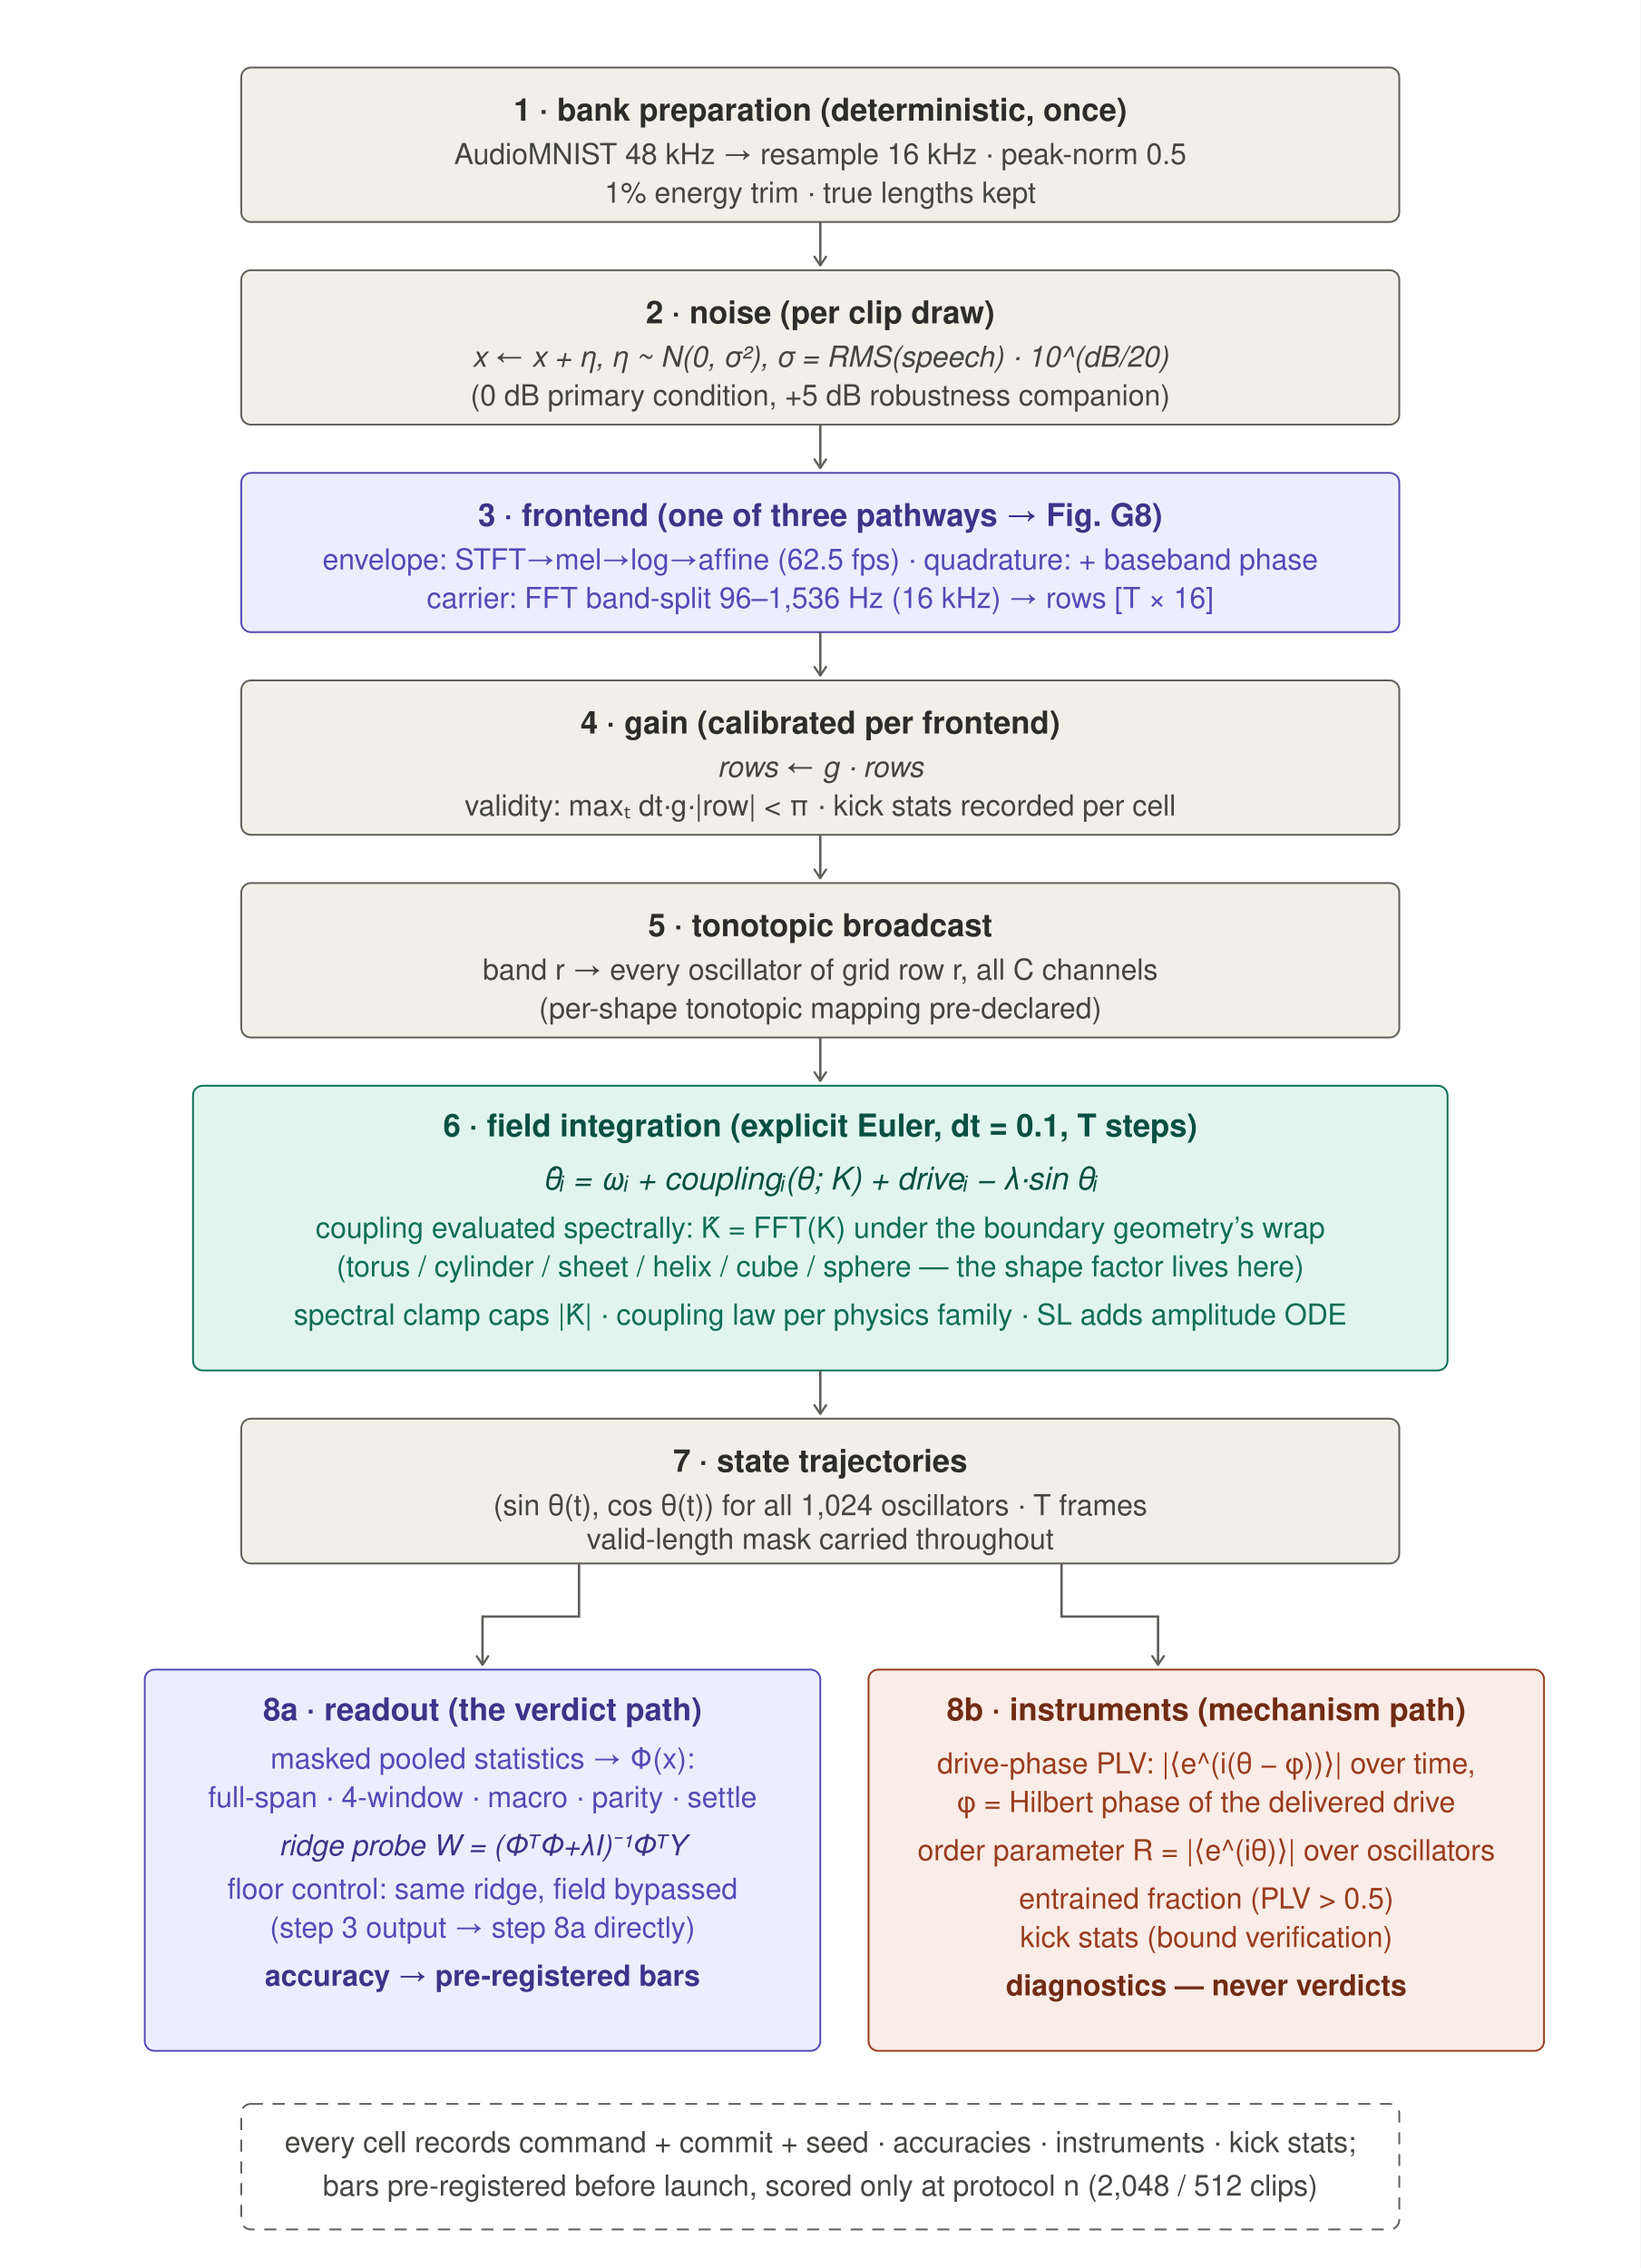
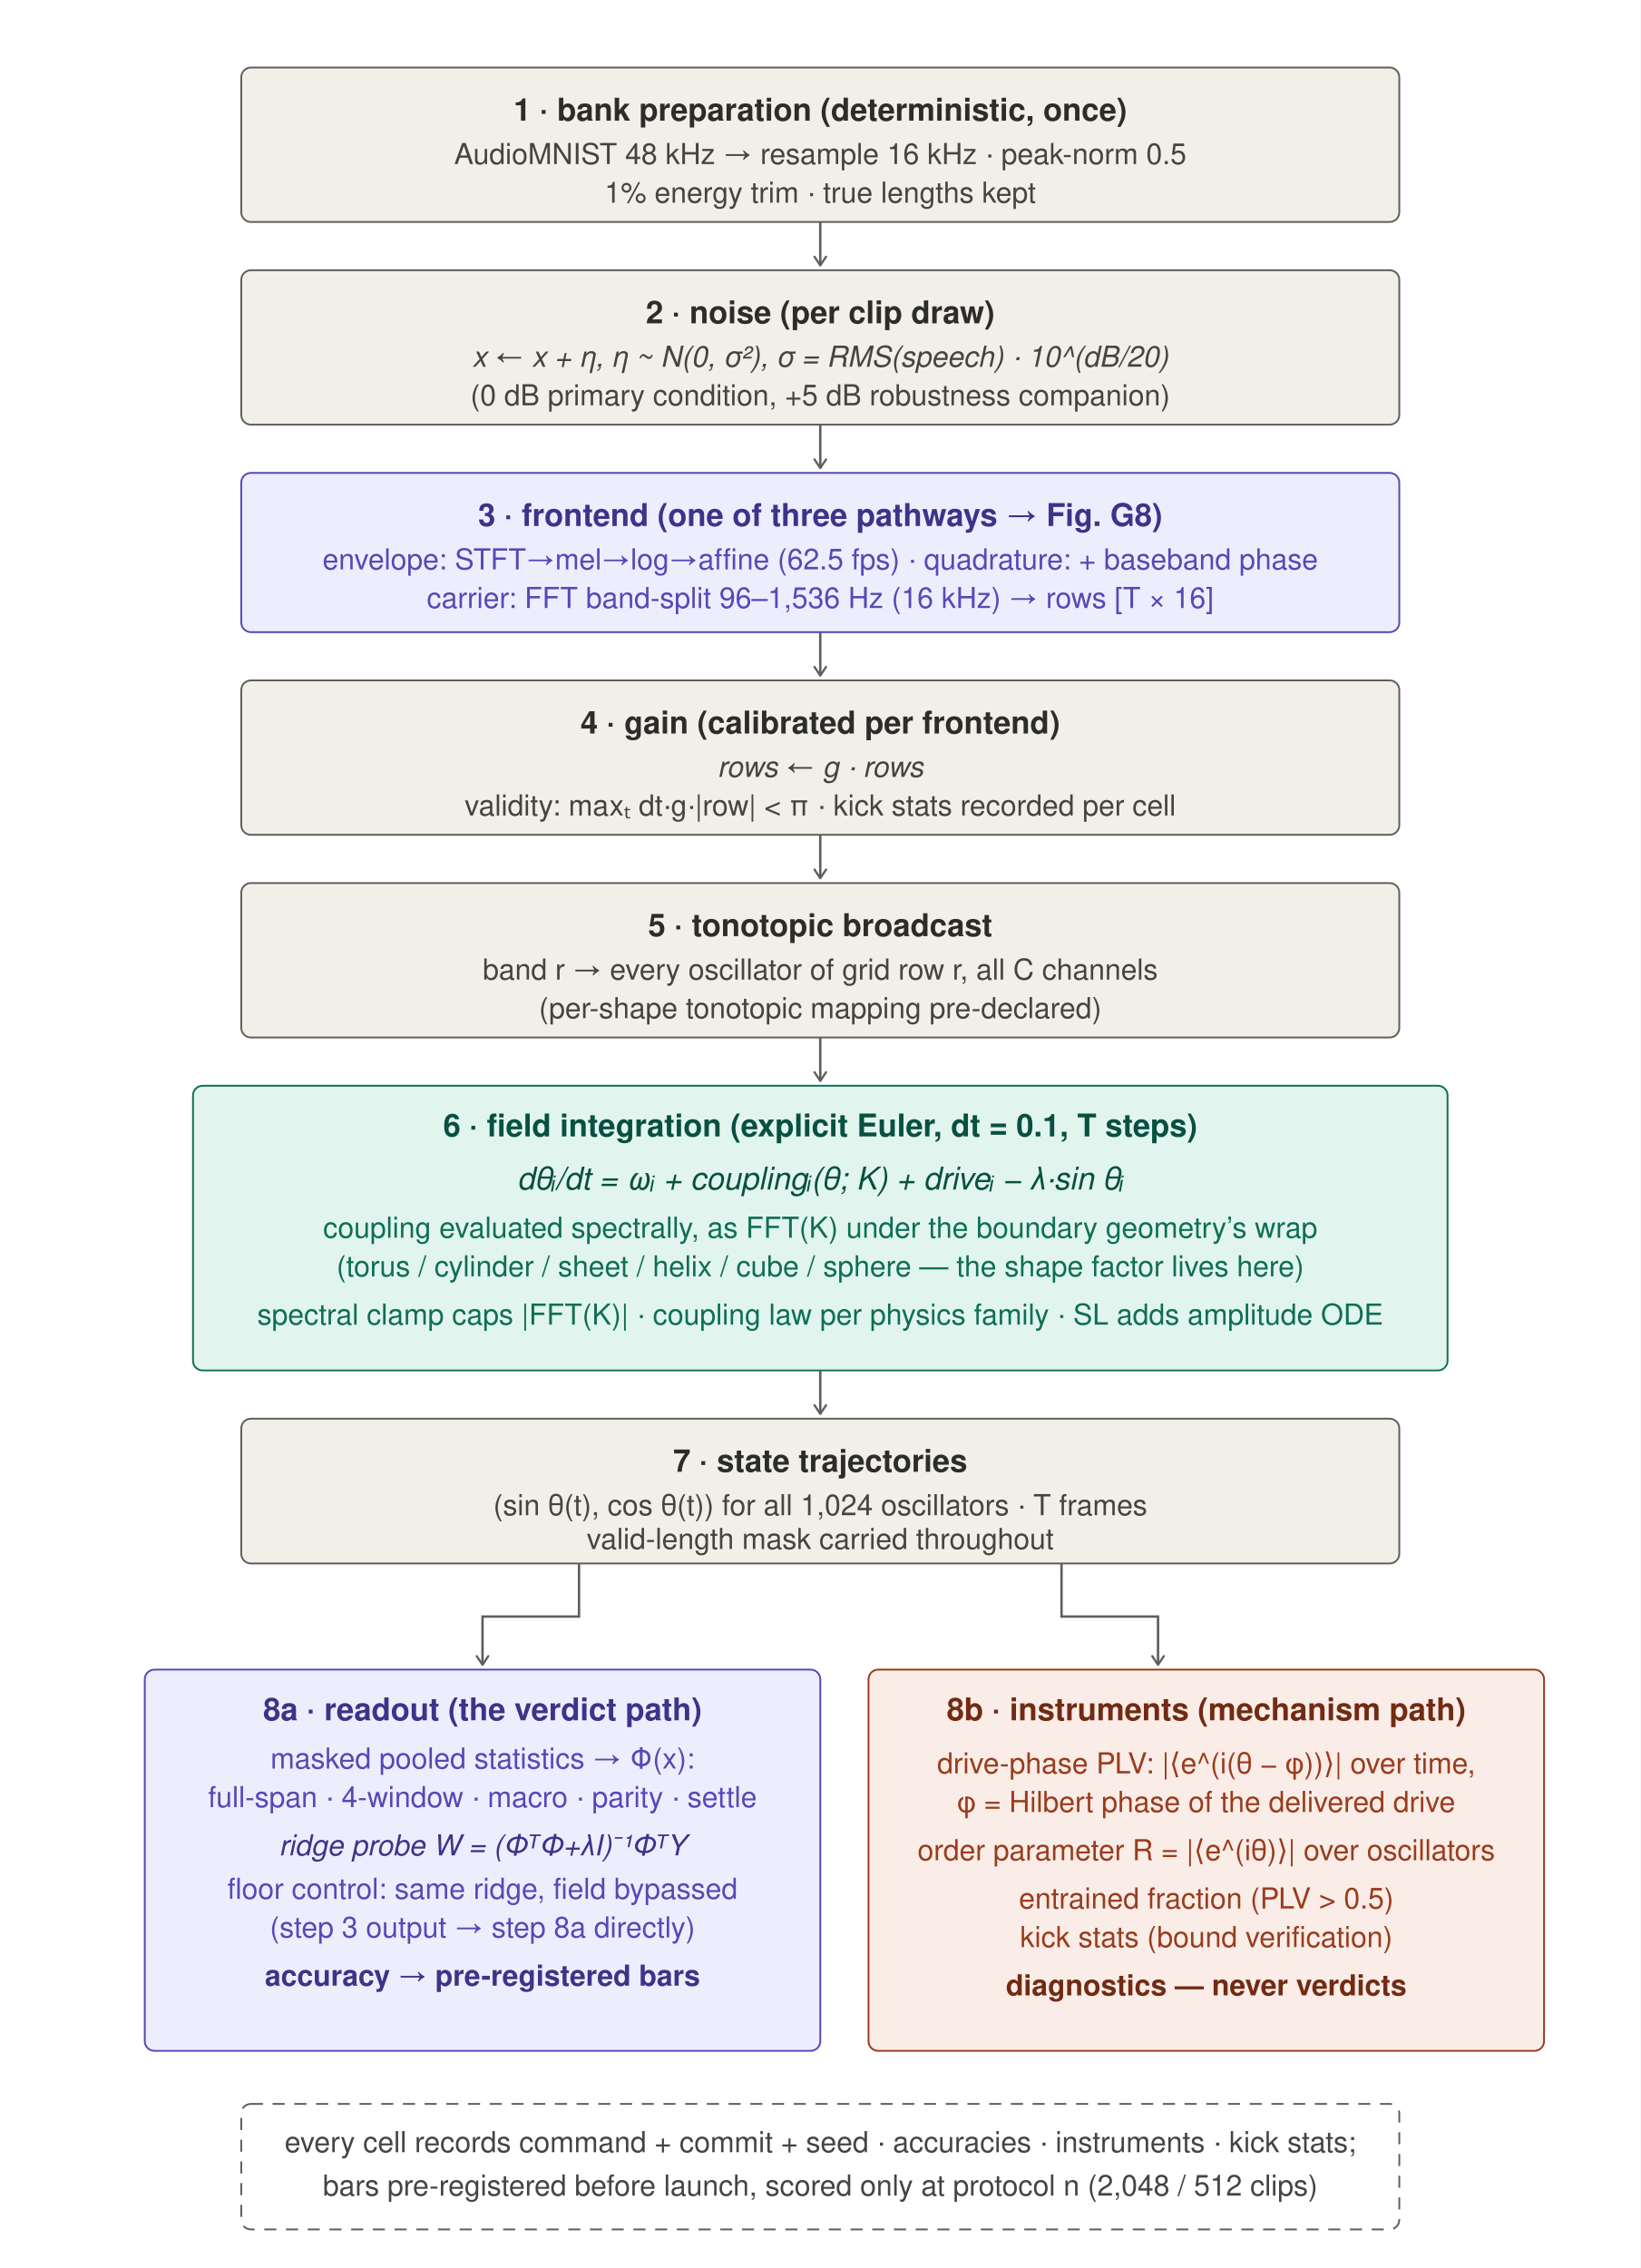
<svg xmlns="http://www.w3.org/2000/svg" width="680" height="940" viewBox="0 0 680 940" font-family="Helvetica, Arial, sans-serif">
  <defs>
    <marker id="ar" viewBox="0 0 10 10" refX="8" refY="5" markerWidth="6" markerHeight="6" orient="auto-start-reverse">
      <path d="M2 1L8 5L2 9" fill="none" stroke="#5F5E5A" stroke-width="1.5" stroke-linecap="round" stroke-linejoin="round" />
    </marker>
  </defs>
  <rect width="680" height="940" fill="#ffffff" />
  <rect x="100" y="28" width="480" height="64" rx="4" fill="#F1EFE8" stroke="#5F5E5A" stroke-width="0.75" />
  <text x="340" y="50" text-anchor="middle" font-size="13" font-weight="bold" fill="#2C2C2A">1 · bank preparation (deterministic, once)</text>
  <text x="340" y="68" text-anchor="middle" font-size="12" fill="#444441">AudioMNIST 48 kHz → resample 16 kHz · peak-norm 0.5</text>
  <text x="340" y="84" text-anchor="middle" font-size="12" fill="#444441">1% energy trim · true lengths kept</text>
  <path d="M340 92 L340 110 " fill="none" stroke="#5F5E5A" stroke-width="1" marker-end="url(#ar)" />
  <rect x="100" y="112" width="480" height="64" rx="4" fill="#F1EFE8" stroke="#5F5E5A" stroke-width="0.75" />
  <text x="340" y="134" text-anchor="middle" font-size="13" font-weight="bold" fill="#2C2C2A">2 · noise (per clip draw)</text>
  <text x="340" y="152" text-anchor="middle" font-size="12" fill="#444441" font-style="italic">x ← x + η, η ~ N(0, σ²), σ = RMS(speech) · 10^(dB/20)</text>
  <text x="340" y="168" text-anchor="middle" font-size="12" fill="#444441">(0 dB primary condition, +5 dB robustness companion)</text>
  <path d="M340 176 L340 194" fill="none" stroke="#5F5E5A" stroke-width="1" marker-end="url(#ar)" />
  <rect x="100" y="196" width="480" height="66" rx="4" fill="#EEEDFE" stroke="#534AB7" stroke-width="0.75" />
  <text x="340" y="218" text-anchor="middle" font-size="13" font-weight="bold" fill="#3C3489">3 · frontend (one of three pathways → Fig. G8)</text>
  <text x="340" y="236" text-anchor="middle" font-size="12" fill="#534AB7">envelope: STFT→mel→log→affine (62.5 fps) · quadrature: + baseband phase</text>
  <text x="340" y="252" text-anchor="middle" font-size="12" fill="#534AB7">carrier: FFT band-split 96–1,536 Hz (16 kHz) → rows [T × 16]</text>
  <path d="M340 262 L340 280" fill="none" stroke="#5F5E5A" stroke-width="1" marker-end="url(#ar)" />
  <rect x="100" y="282" width="480" height="64" rx="4" fill="#F1EFE8" stroke="#5F5E5A" stroke-width="0.75" />
  <text x="340" y="304" text-anchor="middle" font-size="13" font-weight="bold" fill="#2C2C2A">4 · gain (calibrated per frontend)</text>
  <text x="340" y="322" text-anchor="middle" font-size="12" fill="#444441" font-style="italic">rows ← g · rows</text>
  <text x="340" y="338" text-anchor="middle" font-size="12" fill="#444441">validity: maxₜ dt·g·|row| &lt; π · kick stats recorded per cell</text>
  <path d="M340 346 L340 364" fill="none" stroke="#5F5E5A" stroke-width="1" marker-end="url(#ar)" />
  <rect x="100" y="366" width="480" height="64" rx="4" fill="#F1EFE8" stroke="#5F5E5A" stroke-width="0.75" />
  <text x="340" y="388" text-anchor="middle" font-size="13" font-weight="bold" fill="#2C2C2A">5 · tonotopic broadcast</text>
  <text x="340" y="406" text-anchor="middle" font-size="12" fill="#444441">band r → every oscillator of grid row r, all C channels</text>
  <text x="340" y="422" text-anchor="middle" font-size="12" fill="#444441">(per-shape tonotopic mapping pre-declared)</text>
  <path d="M340 430 L340 448" fill="none" stroke="#5F5E5A" stroke-width="1" marker-end="url(#ar)" />
  <rect x="80" y="450" width="520" height="118" rx="4" fill="#E1F5EE" stroke="#0F6E56" stroke-width="0.75" />
  <text x="340" y="471" text-anchor="middle" font-size="13" font-weight="bold" fill="#085041">6 · field integration (explicit Euler, dt = 0.1, T steps)</text>
-   <text x="340" y="493" text-anchor="middle" font-size="13" fill="#085041" font-style="italic">θ̇ᵢ = ωᵢ + couplingᵢ(θ; K) + driveᵢ − λ·sin θᵢ</text>
-   <text x="340" y="513" text-anchor="middle" font-size="12" fill="#0F6E56">coupling evaluated spectrally: K̂ = FFT(K) under the boundary geometry’s wrap</text>
+   <text x="340" y="493" text-anchor="middle" font-size="13" fill="#085041" font-style="italic">dθᵢ/dt = ωᵢ + couplingᵢ(θ; K) + driveᵢ − λ·sin θᵢ</text>
+   <text x="340" y="513" text-anchor="middle" font-size="12" fill="#0F6E56">coupling evaluated spectrally, as FFT(K) under the boundary geometry’s wrap</text>
  <text x="340" y="529" text-anchor="middle" font-size="12" fill="#0F6E56">(torus / cylinder / sheet / helix / cube / sphere — the shape factor lives here)</text>
-   <text x="340" y="549" text-anchor="middle" font-size="12" fill="#0F6E56">spectral clamp caps |K̂| · coupling law per physics family · SL adds amplitude ODE</text>
+   <text x="340" y="549" text-anchor="middle" font-size="12" fill="#0F6E56">spectral clamp caps |FFT(K)| · coupling law per physics family · SL adds amplitude ODE</text>
  <path d="M340 568 L340 586" fill="none" stroke="#5F5E5A" stroke-width="1" marker-end="url(#ar)" />
  <rect x="100" y="588" width="480" height="60" rx="4" fill="#F1EFE8" stroke="#5F5E5A" stroke-width="0.75" />
  <text x="340" y="610" text-anchor="middle" font-size="13" font-weight="bold" fill="#2C2C2A">7 · state trajectories</text>
  <text x="340" y="628" text-anchor="middle" font-size="12" fill="#444441">(sin θ(t), cos θ(t)) for all 1,024 oscillators · T frames</text>
  <text x="340" y="642" text-anchor="middle" font-size="12" fill="#444441">valid-length mask carried throughout</text>
  <path d="M240 648 L240 670 L200 670 L200 690" fill="none" stroke="#5F5E5A" stroke-width="1" marker-end="url(#ar)" />
  <path d="M440 648 L440 670 L480 670 L480 690" fill="none" stroke="#5F5E5A" stroke-width="1" marker-end="url(#ar)" />
  <rect x="60" y="692" width="280" height="158" rx="4" fill="#EEEDFE" stroke="#534AB7" stroke-width="0.75" />
  <text x="200" y="713" text-anchor="middle" font-size="13" font-weight="bold" fill="#3C3489">8a · readout (the verdict path)</text>
  <text x="200" y="733" text-anchor="middle" font-size="12" fill="#534AB7">masked pooled statistics → Φ(x):</text>
  <text x="200" y="749" text-anchor="middle" font-size="12" fill="#534AB7">full-span · 4-window · macro · parity · settle</text>
  <text x="200" y="769" text-anchor="middle" font-size="12" font-style="italic" fill="#3C3489">ridge probe W = (ΦᵀΦ+λI)⁻¹ΦᵀY</text>
  <text x="200" y="787" text-anchor="middle" font-size="12" fill="#534AB7">floor control: same ridge, field bypassed</text>
  <text x="200" y="803" text-anchor="middle" font-size="12" fill="#534AB7">(step 3 output → step 8a directly)</text>
  <text x="200" y="823" text-anchor="middle" font-size="12" font-weight="bold" fill="#3C3489">accuracy → pre-registered bars</text>
  <rect x="360" y="692" width="280" height="158" rx="4" fill="#FAECE7" stroke="#993C1D" stroke-width="0.75" />
  <text x="500" y="713" text-anchor="middle" font-size="13" font-weight="bold" fill="#712B13">8b · instruments (mechanism path)</text>
  <text x="500" y="735" text-anchor="middle" font-size="12" fill="#993C1D">drive-phase PLV: |⟨e^(i(θ − φ))⟩| over time,</text>
  <text x="500" y="751" text-anchor="middle" font-size="12" fill="#993C1D">φ = Hilbert phase of the delivered drive</text>
  <text x="500" y="771" text-anchor="middle" font-size="12" fill="#993C1D">order parameter R = |⟨e^(iθ)⟩| over oscillators</text>
  <text x="500" y="791" text-anchor="middle" font-size="12" fill="#993C1D">entrained fraction (PLV &gt; 0.5)</text>
  <text x="500" y="807" text-anchor="middle" font-size="12" fill="#993C1D">kick stats (bound verification)</text>
  <text x="500" y="827" text-anchor="middle" font-size="12" font-weight="bold" fill="#712B13">diagnostics — never verdicts</text>
  <rect x="100" y="872" width="480" height="52" rx="4" fill="none" stroke="#5F5E5A" stroke-width="0.75" stroke-dasharray="5 4" />
  <text x="340" y="892" text-anchor="middle" font-size="12" fill="#444441">every cell records command + commit + seed · accuracies · instruments · kick stats;</text>
  <text x="340" y="910" text-anchor="middle" font-size="12" fill="#444441">bars pre-registered before launch, scored only at protocol n (2,048 / 512 clips)</text>
</svg>
